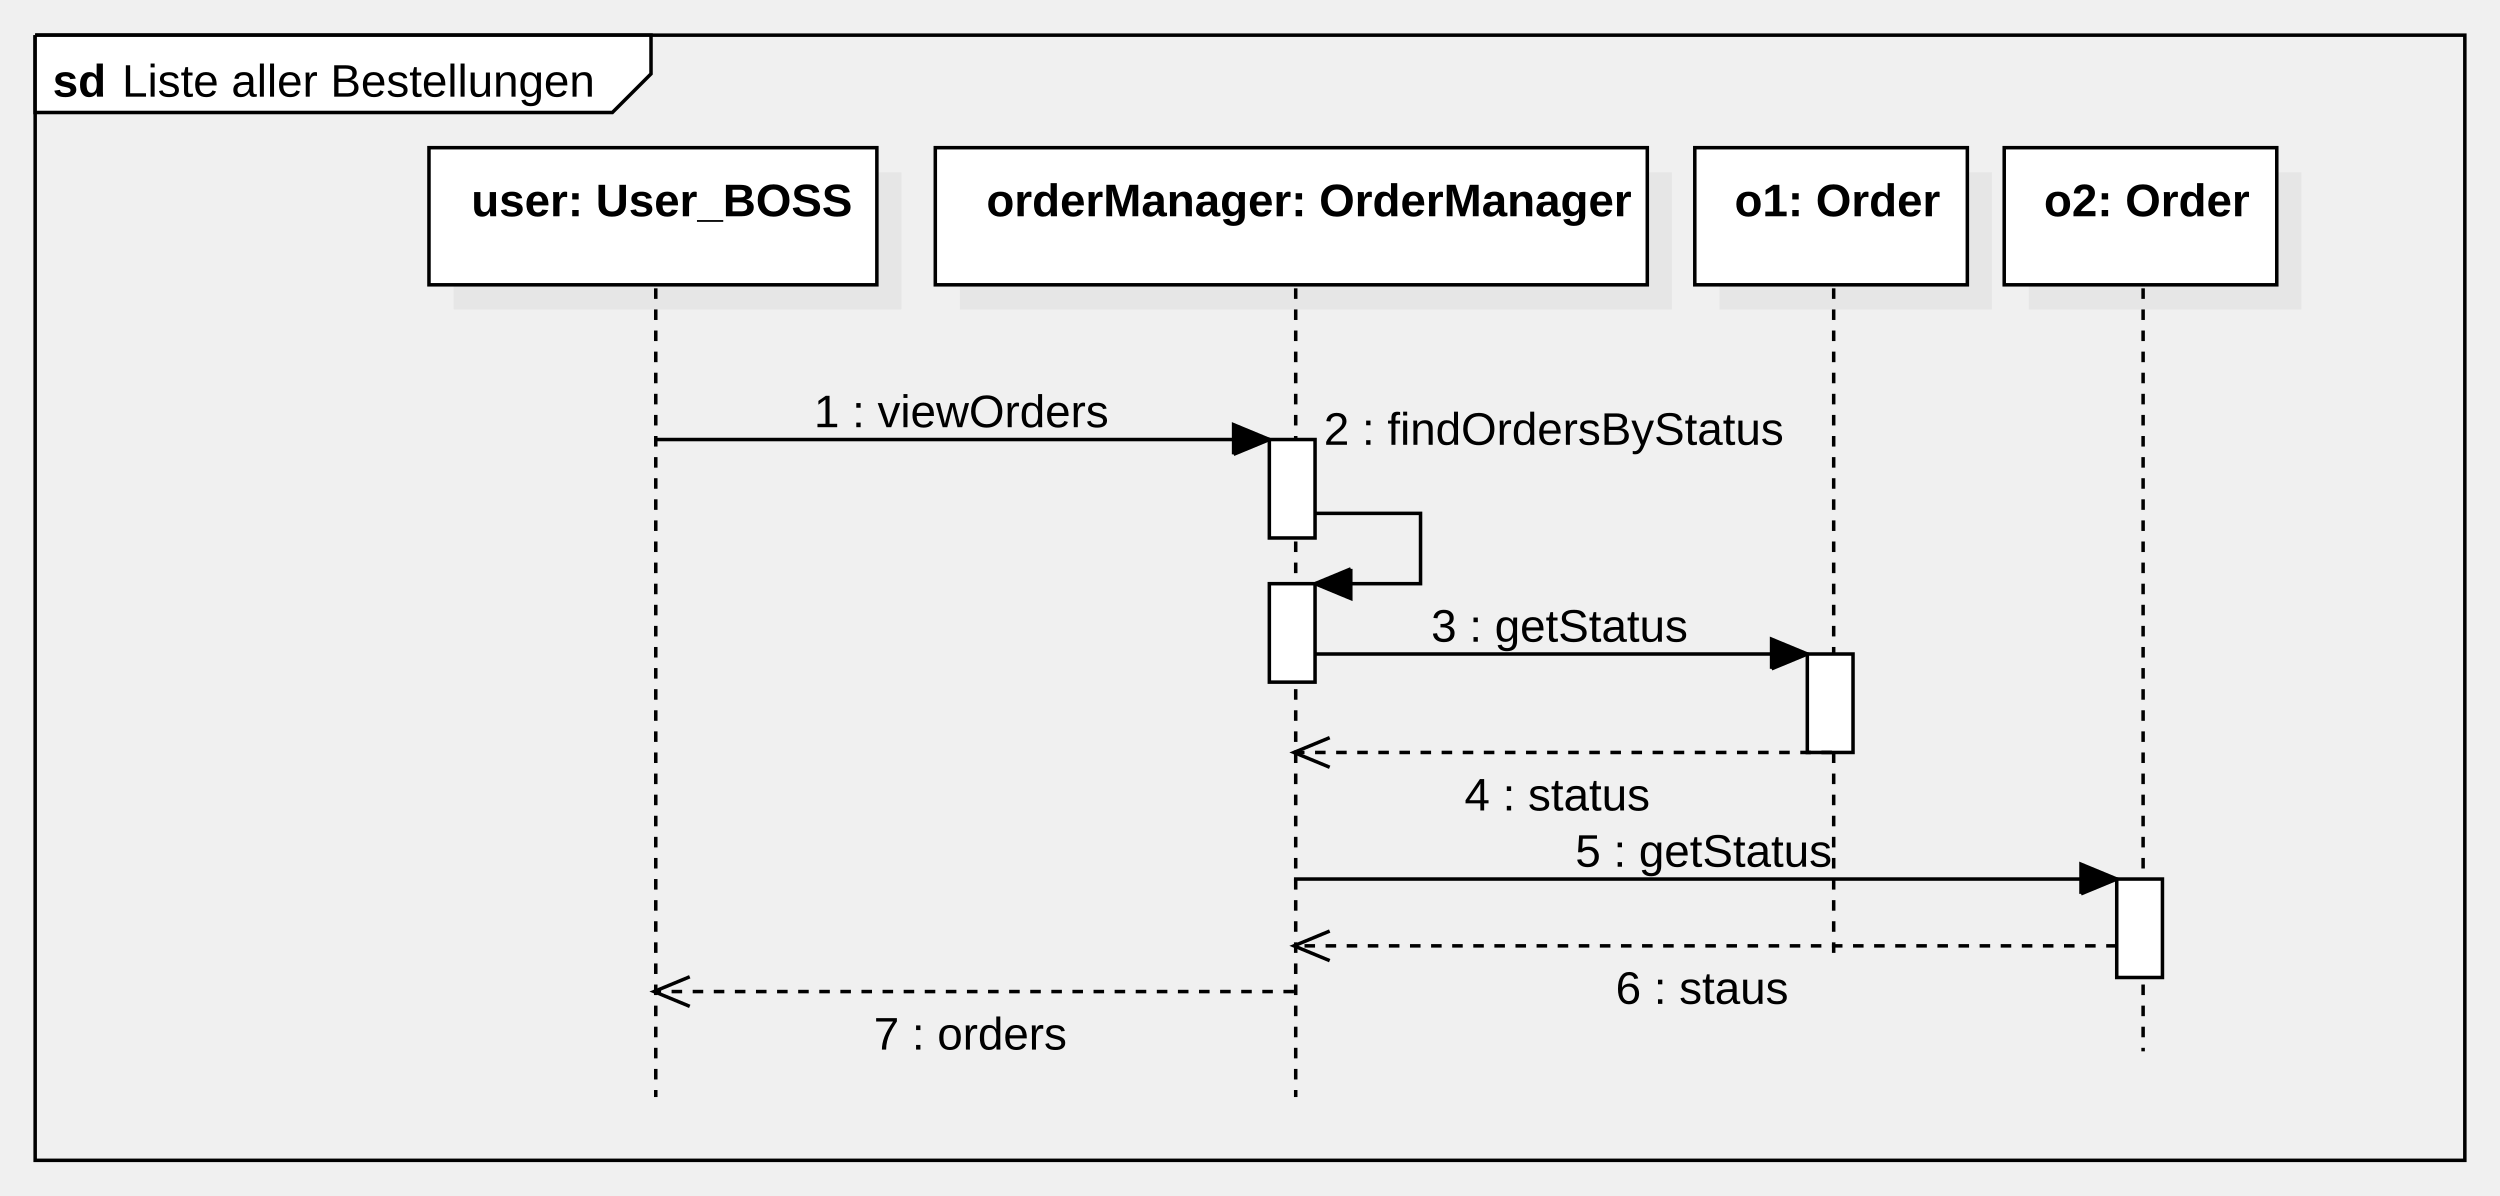
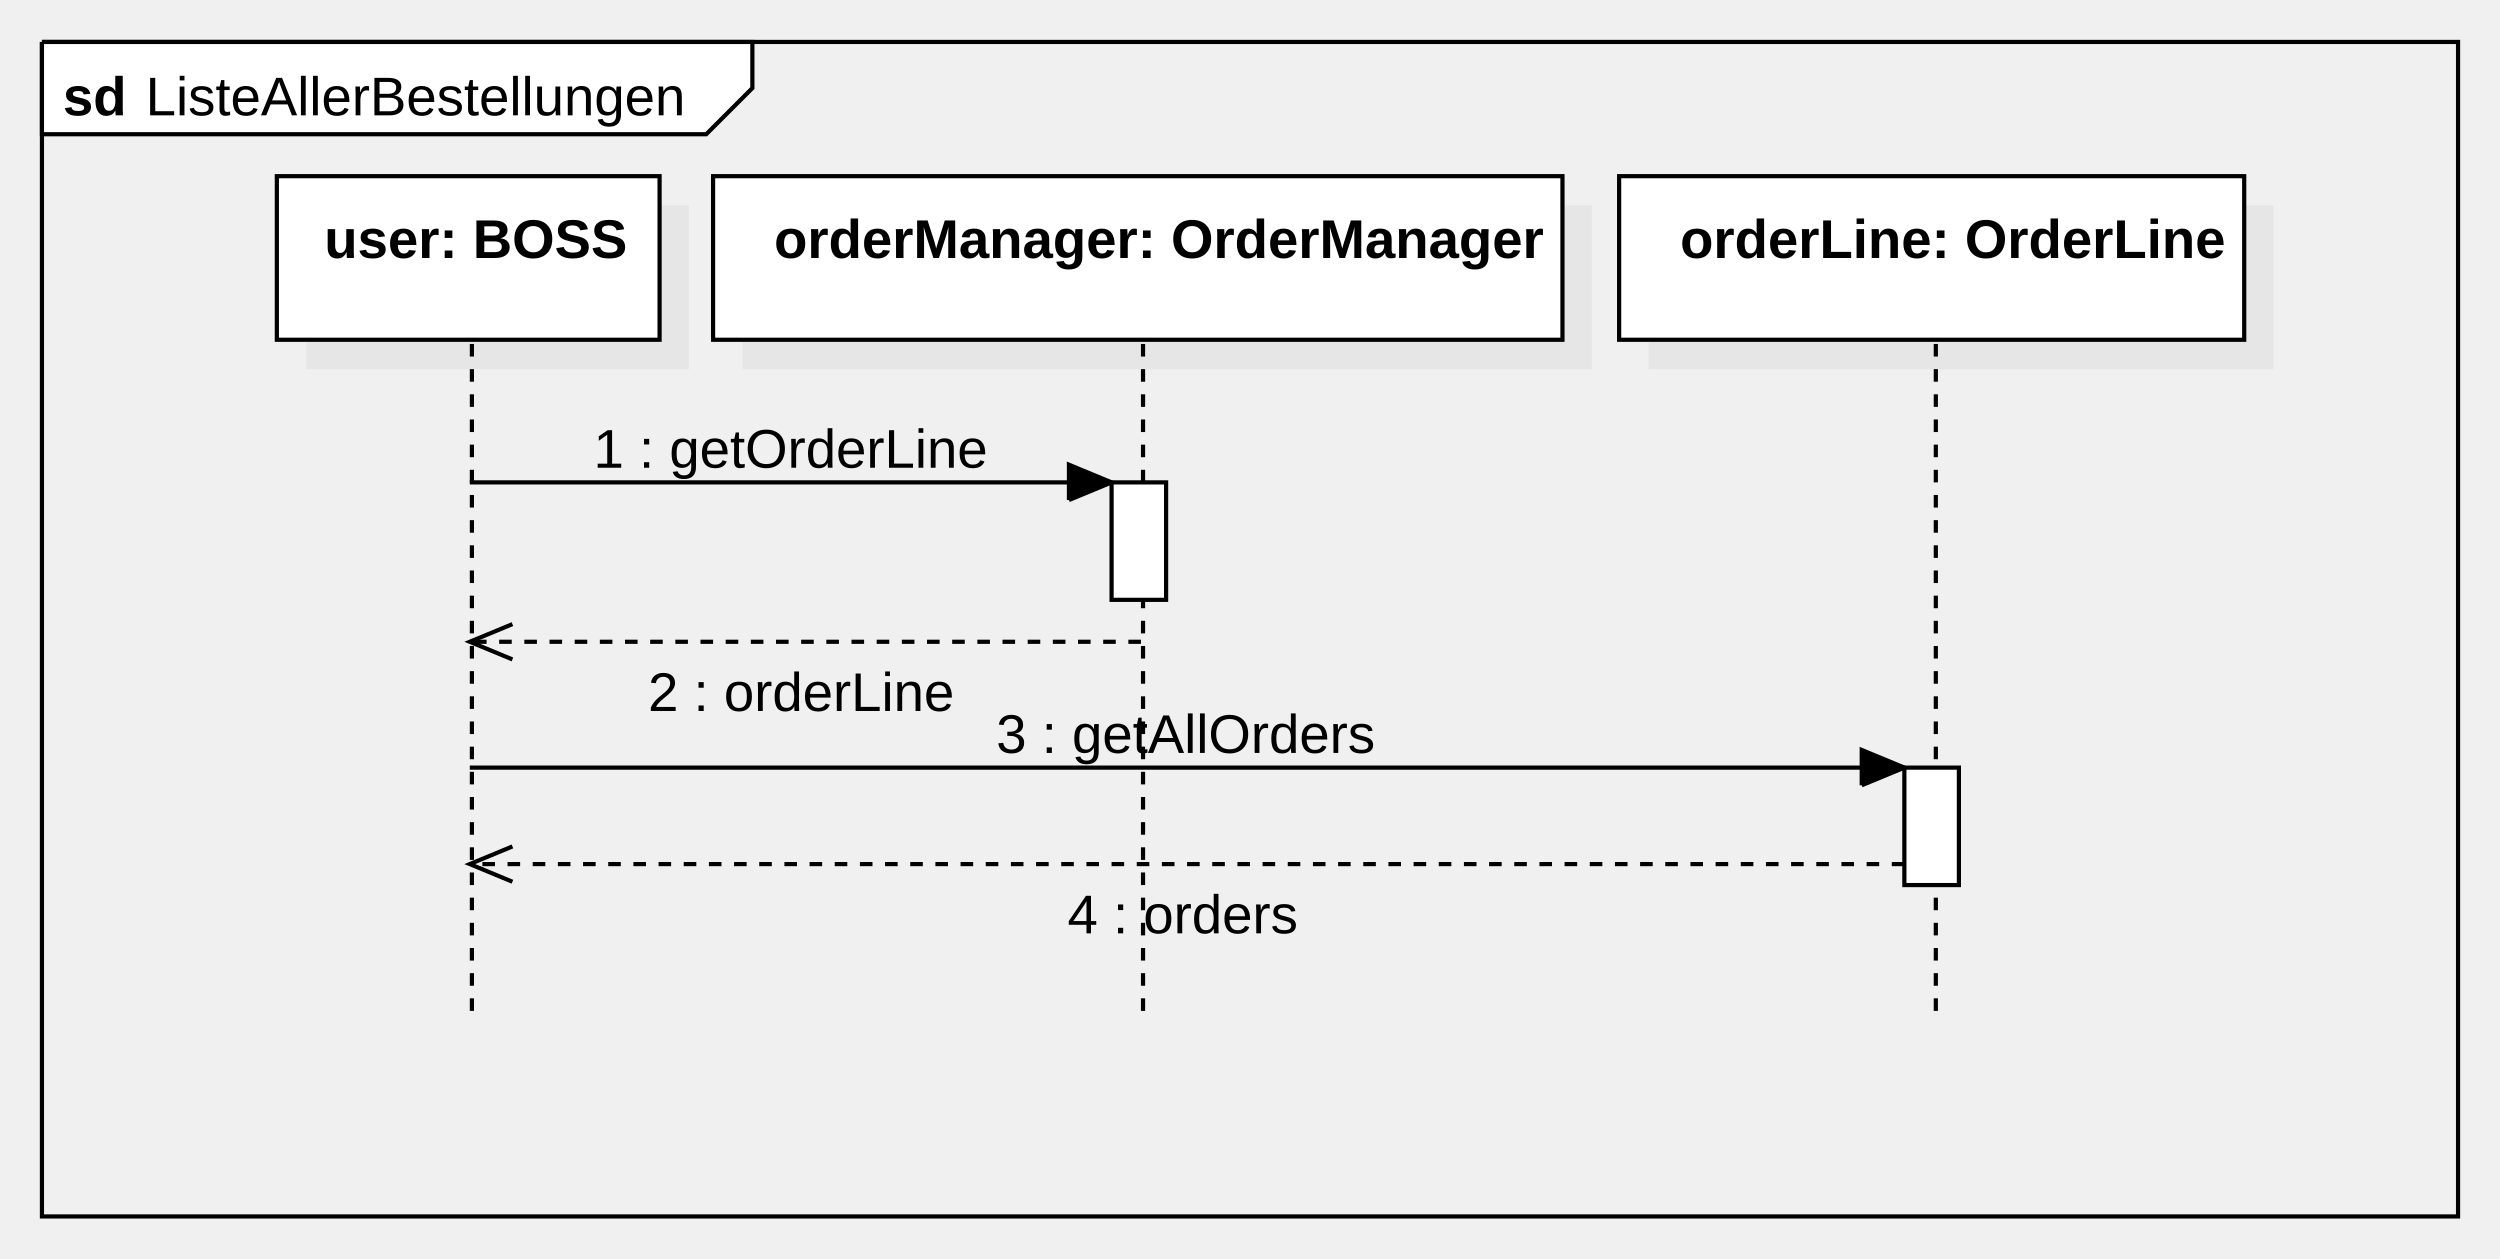
- <svg xmlns="http://www.w3.org/2000/svg" version="1.1" width="711" height="340">
+ <svg xmlns="http://www.w3.org/2000/svg" version="1.1" width="596" height="300">
  <defs />
  <g>
-     <g transform="translate(2,2) scale(1,1)">
-       <path fill="none" stroke="#000000" d="M 8 8 L 699 8 L 699 328 L 8 328 L 8 8" stroke-miterlimit="10" />
+     <g transform="translate(10,2) scale(1,1)">
+       <path fill="none" stroke="#000000" d="M 0 8 L 576 8 L 576 288 L 0 288 L 0 8" stroke-miterlimit="10" />
    </g>
-     <g transform="translate(2,2) scale(1,1)">
-       <path fill="#ffffff" stroke="none" d="M 8 8 L 8 30 L 172.148 30 L 183.148 19 L 183.148 8 L 8 8" />
+     <g transform="translate(10,2) scale(1,1)">
+       <path fill="#ffffff" stroke="none" d="M 0 8 L 0 30 L 158.365 30 L 169.365 19 L 169.365 8 L 0 8" />
    </g>
-     <g transform="translate(2,2) scale(1,1)">
-       <path fill="none" stroke="#000000" d="M 8 8 L 8 30 L 172.148 30 L 183.148 19 L 183.148 8 L 8 8 L 8 8" stroke-miterlimit="10" />
+     <g transform="translate(10,2) scale(1,1)">
+       <path fill="none" stroke="#000000" d="M 0 8 L 0 30 L 158.365 30 L 169.365 19 L 169.365 8 L 0 8 L 0 8" stroke-miterlimit="10" />
    </g>
-     <g transform="translate(2,2) scale(1,1)">
+     <g transform="translate(10,2) scale(1,1)">
      <g>
        <path fill="none" stroke="none" />
-         <text fill="#000000" stroke="none" font-family="Arial" font-size="13px" font-style="normal" font-weight="normal" text-decoration="none" x="32.73" y="25.5">Liste aller Bestellungen</text>
+         <text fill="#000000" stroke="none" font-family="Arial" font-size="13px" font-style="normal" font-weight="normal" text-decoration="none" x="24.73" y="25.5">ListeAllerBestellungen</text>
      </g>
    </g>
-     <g transform="translate(2,2) scale(1,1)">
+     <g transform="translate(10,2) scale(1,1)">
      <g>
        <path fill="none" stroke="none" />
-         <text fill="#000000" stroke="none" font-family="Arial" font-size="13px" font-style="normal" font-weight="bold" text-decoration="none" x="13" y="25.5">sd</text>
+         <text fill="#000000" stroke="none" font-family="Arial" font-size="13px" font-style="normal" font-weight="bold" text-decoration="none" x="5" y="25.5">sd</text>
      </g>
    </g>
-     <g transform="translate(2,2) scale(1,1)">
-       <rect fill="#C0C0C0" stroke="none" x="127" y="47" width="127.38" height="39" opacity="0.2" />
+     <g transform="translate(10,2) scale(1,1)">
+       <rect fill="#C0C0C0" stroke="none" x="63" y="47" width="91.243" height="39" opacity="0.2" />
    </g>
-     <g transform="translate(2,2) scale(1,1)">
-       <rect fill="#ffffff" stroke="none" x="120" y="40" width="127.38" height="39" />
+     <g transform="translate(10,2) scale(1,1)">
+       <rect fill="#ffffff" stroke="none" x="56" y="40" width="91.243" height="39" />
    </g>
-     <g transform="translate(2,2) scale(1,1)">
-       <path fill="none" stroke="#000000" d="M 120 40 L 247.38 40 L 247.38 79 L 120 79 L 120 40 Z Z" stroke-miterlimit="10" />
+     <g transform="translate(10,2) scale(1,1)">
+       <path fill="none" stroke="#000000" d="M 56 40 L 147.243 40 L 147.243 79 L 56 79 L 56 40 Z Z" stroke-miterlimit="10" />
    </g>
-     <g transform="translate(2,2) scale(1,1)">
+     <g transform="translate(10,2) scale(1,1)">
      <g>
        <path fill="none" stroke="none" />
-         <text fill="#000000" stroke="none" font-family="Arial" font-size="13px" font-style="normal" font-weight="bold" text-decoration="none" x="132.033" y="59.5">user: User_BOSS</text>
+         <text fill="#000000" stroke="none" font-family="Arial" font-size="13px" font-style="normal" font-weight="bold" text-decoration="none" x="67.303" y="59.5">user: BOSS</text>
      </g>
    </g>
-     <g transform="translate(2,2) scale(1,1)">
-       <path fill="none" stroke="#000000" d="M 184.5 80 L 184.5 310" stroke-miterlimit="10" stroke-dasharray="3" />
+     <g transform="translate(10,2) scale(1,1)">
+       <path fill="none" stroke="#000000" d="M 102.5 80 L 102.5 239" stroke-miterlimit="10" stroke-dasharray="3" />
    </g>
-     <g transform="translate(2,2) scale(1,1)">
-       <rect fill="#C0C0C0" stroke="none" x="271" y="47" width="202.492" height="39" opacity="0.2" />
+     <g transform="translate(10,2) scale(1,1)">
+       <rect fill="#C0C0C0" stroke="none" x="167" y="47" width="202.492" height="39" opacity="0.2" />
    </g>
-     <g transform="translate(2,2) scale(1,1)">
-       <rect fill="#ffffff" stroke="none" x="264" y="40" width="202.492" height="39" />
+     <g transform="translate(10,2) scale(1,1)">
+       <rect fill="#ffffff" stroke="none" x="160" y="40" width="202.492" height="39" />
    </g>
-     <g transform="translate(2,2) scale(1,1)">
-       <path fill="none" stroke="#000000" d="M 264 40 L 466.492 40 L 466.492 79 L 264 79 L 264 40 Z Z" stroke-miterlimit="10" />
+     <g transform="translate(10,2) scale(1,1)">
+       <path fill="none" stroke="#000000" d="M 160 40 L 362.492 40 L 362.492 79 L 160 79 L 160 40 Z Z" stroke-miterlimit="10" />
    </g>
-     <g transform="translate(2,2) scale(1,1)">
+     <g transform="translate(10,2) scale(1,1)">
      <g>
        <path fill="none" stroke="none" />
-         <text fill="#000000" stroke="none" font-family="Arial" font-size="13px" font-style="normal" font-weight="bold" text-decoration="none" x="278.537" y="59.5">orderManager: OrderManager</text>
+         <text fill="#000000" stroke="none" font-family="Arial" font-size="13px" font-style="normal" font-weight="bold" text-decoration="none" x="174.537" y="59.5">orderManager: OrderManager</text>
      </g>
    </g>
-     <g transform="translate(2,2) scale(1,1)">
-       <path fill="none" stroke="#000000" d="M 366.5 80 L 366.5 310" stroke-miterlimit="10" stroke-dasharray="3" />
+     <g transform="translate(10,2) scale(1,1)">
+       <path fill="none" stroke="#000000" d="M 262.5 80 L 262.5 239" stroke-miterlimit="10" stroke-dasharray="3" />
    </g>
-     <g transform="translate(2,2) scale(1,1)">
-       <rect fill="#C0C0C0" stroke="none" x="487" y="47" width="77.513" height="39" opacity="0.2" />
+     <g transform="translate(10,2) scale(1,1)">
+       <rect fill="#C0C0C0" stroke="none" x="383" y="47" width="149.019" height="39" opacity="0.2" />
    </g>
-     <g transform="translate(2,2) scale(1,1)">
-       <rect fill="#ffffff" stroke="none" x="480" y="40" width="77.513" height="39" />
+     <g transform="translate(10,2) scale(1,1)">
+       <rect fill="#ffffff" stroke="none" x="376" y="40" width="149.019" height="39" />
    </g>
-     <g transform="translate(2,2) scale(1,1)">
-       <path fill="none" stroke="#000000" d="M 480 40 L 557.513 40 L 557.513 79 L 480 79 L 480 40 Z Z" stroke-miterlimit="10" />
+     <g transform="translate(10,2) scale(1,1)">
+       <path fill="none" stroke="#000000" d="M 376 40 L 525.019 40 L 525.019 79 L 376 79 L 376 40 Z Z" stroke-miterlimit="10" />
    </g>
-     <g transform="translate(2,2) scale(1,1)">
+     <g transform="translate(10,2) scale(1,1)">
      <g>
        <path fill="none" stroke="none" />
-         <text fill="#000000" stroke="none" font-family="Arial" font-size="13px" font-style="normal" font-weight="bold" text-decoration="none" x="491.3" y="59.5">o1: Order</text>
+         <text fill="#000000" stroke="none" font-family="Arial" font-size="13px" font-style="normal" font-weight="bold" text-decoration="none" x="390.531" y="59.5">orderLine: OrderLine</text>
      </g>
    </g>
-     <g transform="translate(2,2) scale(1,1)">
-       <path fill="none" stroke="#000000" d="M 519.5 80 L 519.5 272" stroke-miterlimit="10" stroke-dasharray="3" />
+     <g transform="translate(10,2) scale(1,1)">
+       <path fill="none" stroke="#000000" d="M 451.5 80 L 451.5 239" stroke-miterlimit="10" stroke-dasharray="3" />
    </g>
-     <g transform="translate(2,2) scale(1,1)">
-       <rect fill="#C0C0C0" stroke="none" x="575" y="47" width="77.513" height="39" opacity="0.2" />
+     <g transform="translate(10,2) scale(1,1)">
+       <path fill="none" stroke="#000000" d="M 102 113 L 255 113" stroke-miterlimit="10" />
    </g>
-     <g transform="translate(2,2) scale(1,1)">
-       <rect fill="#ffffff" stroke="none" x="568" y="40" width="77.513" height="39" />
+     <g transform="translate(10,2) scale(1,1)">
+       <path fill="#000000" stroke="none" d="M 244.837 117.21 L 255 113 L 244.837 108.79" />
    </g>
-     <g transform="translate(2,2) scale(1,1)">
-       <path fill="none" stroke="#000000" d="M 568 40 L 645.513 40 L 645.513 79 L 568 79 L 568 40 Z Z" stroke-miterlimit="10" />
+     <g transform="translate(10,2) scale(1,1)">
+       <path fill="none" stroke="#000000" d="M 244.837 117.21 L 255 113 L 244.837 108.79 L 244.837 117.21" stroke-miterlimit="10" />
    </g>
-     <g transform="translate(2,2) scale(1,1)">
+     <g transform="translate(10,2) scale(1,1)">
      <g>
        <path fill="none" stroke="none" />
-         <text fill="#000000" stroke="none" font-family="Arial" font-size="13px" font-style="normal" font-weight="bold" text-decoration="none" x="579.3" y="59.5">o2: Order</text>
+         <text fill="#000000" stroke="none" font-family="Arial" font-size="13px" font-style="normal" font-weight="normal" text-decoration="none" x="131.5" y="109.5">1 : getOrderLine</text>
      </g>
    </g>
-     <g transform="translate(2,2) scale(1,1)">
-       <path fill="none" stroke="#000000" d="M 607.5 80 L 607.5 297" stroke-miterlimit="10" stroke-dasharray="3" />
+     <g transform="translate(10,2) scale(1,1)">
+       <rect fill="#ffffff" stroke="none" x="255" y="113" width="13" height="28" />
    </g>
-     <g transform="translate(2,2) scale(1,1)">
-       <path fill="none" stroke="#000000" d="M 184 123 L 359 123" stroke-miterlimit="10" />
+     <g transform="translate(10,2) scale(1,1)">
+       <path fill="none" stroke="#000000" d="M 255 113 L 268 113 L 268 141 L 255 141 L 255 113 Z Z" stroke-miterlimit="10" />
    </g>
-     <g transform="translate(2,2) scale(1,1)">
-       <path fill="#000000" stroke="none" d="M 348.837 127.21 L 359 123 L 348.837 118.79" />
+     <g transform="translate(10,2) scale(1,1)">
+       <path fill="none" stroke="#000000" d="M 262 151 L 102 151" stroke-miterlimit="10" stroke-dasharray="3" />
    </g>
-     <g transform="translate(2,2) scale(1,1)">
-       <path fill="none" stroke="#000000" d="M 348.837 127.21 L 359 123 L 348.837 118.79 L 348.837 127.21" stroke-miterlimit="10" />
+     <g transform="translate(10,2) scale(1,1)">
+       <path fill="none" stroke="#000000" d="M 112.163 146.79 L 102 151 L 112.163 155.21" stroke-miterlimit="10" />
    </g>
-     <g transform="translate(2,2) scale(1,1)">
+     <g transform="translate(10,2) scale(1,1)">
      <g>
        <path fill="none" stroke="none" />
-         <text fill="#000000" stroke="none" font-family="Arial" font-size="13px" font-style="normal" font-weight="normal" text-decoration="none" x="229.5" y="119.5">1 : viewOrders</text>
+         <text fill="#000000" stroke="none" font-family="Arial" font-size="13px" font-style="normal" font-weight="normal" text-decoration="none" x="144.5" y="167.5">2 : orderLine</text>
      </g>
    </g>
-     <g transform="translate(2,2) scale(1,1)">
-       <rect fill="#ffffff" stroke="none" x="359" y="123" width="13" height="28" />
+     <g transform="translate(10,2) scale(1,1)">
+       <path fill="none" stroke="#000000" d="M 102 181 L 444 181" stroke-miterlimit="10" />
    </g>
-     <g transform="translate(2,2) scale(1,1)">
-       <path fill="none" stroke="#000000" d="M 359 123 L 372 123 L 372 151 L 359 151 L 359 123 Z Z" stroke-miterlimit="10" />
+     <g transform="translate(10,2) scale(1,1)">
+       <path fill="#000000" stroke="none" d="M 433.837 185.21 L 444 181 L 433.837 176.79" />
    </g>
-     <g transform="translate(2,2) scale(1,1)">
-       <path fill="none" stroke="#000000" d="M 372 144 L 402 144 L 402 164 L 372 164" stroke-miterlimit="10" />
+     <g transform="translate(10,2) scale(1,1)">
+       <path fill="none" stroke="#000000" d="M 433.837 185.21 L 444 181 L 433.837 176.79 L 433.837 185.21" stroke-miterlimit="10" />
    </g>
-     <g transform="translate(2,2) scale(1,1)">
-       <path fill="#000000" stroke="none" d="M 382.163 159.79 L 372 164 L 382.163 168.21" />
-     </g>
-     <g transform="translate(2,2) scale(1,1)">
-       <path fill="none" stroke="#000000" d="M 382.163 159.79 L 372 164 L 382.163 168.21 L 382.163 159.79" stroke-miterlimit="10" />
-     </g>
-     <g transform="translate(2,2) scale(1,1)">
+     <g transform="translate(10,2) scale(1,1)">
      <g>
        <path fill="none" stroke="none" />
-         <text fill="#000000" stroke="none" font-family="Arial" font-size="13px" font-style="normal" font-weight="normal" text-decoration="none" x="374.5" y="124.5">2 : findOrdersByStatus</text>
+         <text fill="#000000" stroke="none" font-family="Arial" font-size="13px" font-style="normal" font-weight="normal" text-decoration="none" x="227.5" y="177.5">3 : getAllOrders</text>
      </g>
    </g>
-     <g transform="translate(2,2) scale(1,1)">
-       <rect fill="#ffffff" stroke="none" x="359" y="164" width="13" height="28" />
+     <g transform="translate(10,2) scale(1,1)">
+       <rect fill="#ffffff" stroke="none" x="444" y="181" width="13" height="28" />
    </g>
-     <g transform="translate(2,2) scale(1,1)">
-       <path fill="none" stroke="#000000" d="M 359 164 L 372 164 L 372 192 L 359 192 L 359 164 Z Z" stroke-miterlimit="10" />
+     <g transform="translate(10,2) scale(1,1)">
+       <path fill="none" stroke="#000000" d="M 444 181 L 457 181 L 457 209 L 444 209 L 444 181 Z Z" stroke-miterlimit="10" />
    </g>
-     <g transform="translate(2,2) scale(1,1)">
-       <path fill="none" stroke="#000000" d="M 372 184 L 512 184" stroke-miterlimit="10" />
+     <g transform="translate(10,2) scale(1,1)">
+       <path fill="none" stroke="#000000" d="M 444 204 L 102 204" stroke-miterlimit="10" stroke-dasharray="3" />
    </g>
-     <g transform="translate(2,2) scale(1,1)">
-       <path fill="#000000" stroke="none" d="M 501.837 188.21 L 512 184 L 501.837 179.79" />
+     <g transform="translate(10,2) scale(1,1)">
+       <path fill="none" stroke="#000000" d="M 112.163 199.79 L 102 204 L 112.163 208.21" stroke-miterlimit="10" />
    </g>
-     <g transform="translate(2,2) scale(1,1)">
-       <path fill="none" stroke="#000000" d="M 501.837 188.21 L 512 184 L 501.837 179.79 L 501.837 188.21" stroke-miterlimit="10" />
-     </g>
-     <g transform="translate(2,2) scale(1,1)">
+     <g transform="translate(10,2) scale(1,1)">
      <g>
        <path fill="none" stroke="none" />
-         <text fill="#000000" stroke="none" font-family="Arial" font-size="13px" font-style="normal" font-weight="normal" text-decoration="none" x="405.026" y="180.5">3 : getStatus</text>
-       </g>
-     </g>
-     <g transform="translate(2,2) scale(1,1)">
-       <rect fill="#ffffff" stroke="none" x="512" y="184" width="13" height="28" />
-     </g>
-     <g transform="translate(2,2) scale(1,1)">
-       <path fill="none" stroke="#000000" d="M 512 184 L 525 184 L 525 212 L 512 212 L 512 184 Z Z" stroke-miterlimit="10" />
-     </g>
-     <g transform="translate(2,2) scale(1,1)">
-       <path fill="none" stroke="#000000" d="M 519 212 L 366 212" stroke-miterlimit="10" stroke-dasharray="3" />
-     </g>
-     <g transform="translate(2,2) scale(1,1)">
-       <path fill="none" stroke="#000000" d="M 376.163 207.79 L 366 212 L 376.163 216.21" stroke-miterlimit="10" />
-     </g>
-     <g transform="translate(2,2) scale(1,1)">
-       <g>
-         <path fill="none" stroke="none" />
-         <text fill="#000000" stroke="none" font-family="Arial" font-size="13px" font-style="normal" font-weight="normal" text-decoration="none" x="414.5" y="228.5">4 : status</text>
-       </g>
-     </g>
-     <g transform="translate(2,2) scale(1,1)">
-       <path fill="none" stroke="#000000" d="M 366 248 L 600 248" stroke-miterlimit="10" />
-     </g>
-     <g transform="translate(2,2) scale(1,1)">
-       <path fill="#000000" stroke="none" d="M 589.837 252.21 L 600 248 L 589.837 243.79" />
-     </g>
-     <g transform="translate(2,2) scale(1,1)">
-       <path fill="none" stroke="#000000" d="M 589.837 252.21 L 600 248 L 589.837 243.79 L 589.837 252.21" stroke-miterlimit="10" />
-     </g>
-     <g transform="translate(2,2) scale(1,1)">
-       <g>
-         <path fill="none" stroke="none" />
-         <text fill="#000000" stroke="none" font-family="Arial" font-size="13px" font-style="normal" font-weight="normal" text-decoration="none" x="446.026" y="244.5">5 : getStatus</text>
-       </g>
-     </g>
-     <g transform="translate(2,2) scale(1,1)">
-       <rect fill="#ffffff" stroke="none" x="600" y="248" width="13" height="28" />
-     </g>
-     <g transform="translate(2,2) scale(1,1)">
-       <path fill="none" stroke="#000000" d="M 600 248 L 613 248 L 613 276 L 600 276 L 600 248 Z Z" stroke-miterlimit="10" />
-     </g>
-     <g transform="translate(2,2) scale(1,1)">
-       <path fill="none" stroke="#000000" d="M 600 267 L 366 267" stroke-miterlimit="10" stroke-dasharray="3" />
-     </g>
-     <g transform="translate(2,2) scale(1,1)">
-       <path fill="none" stroke="#000000" d="M 376.163 262.79 L 366 267 L 376.163 271.21" stroke-miterlimit="10" />
-     </g>
-     <g transform="translate(2,2) scale(1,1)">
-       <g>
-         <path fill="none" stroke="none" />
-         <text fill="#000000" stroke="none" font-family="Arial" font-size="13px" font-style="normal" font-weight="normal" text-decoration="none" x="457.5" y="283.5">6 : staus</text>
-       </g>
-     </g>
-     <g transform="translate(2,2) scale(1,1)">
-       <path fill="none" stroke="#000000" d="M 366 280 L 184 280" stroke-miterlimit="10" stroke-dasharray="3" />
-     </g>
-     <g transform="translate(2,2) scale(1,1)">
-       <path fill="none" stroke="#000000" d="M 194.163 275.79 L 184 280 L 194.163 284.21" stroke-miterlimit="10" />
-     </g>
-     <g transform="translate(2,2) scale(1,1)">
-       <g>
-         <path fill="none" stroke="none" />
-         <text fill="#000000" stroke="none" font-family="Arial" font-size="13px" font-style="normal" font-weight="normal" text-decoration="none" x="246.5" y="296.5">7 : orders</text>
+         <text fill="#000000" stroke="none" font-family="Arial" font-size="13px" font-style="normal" font-weight="normal" text-decoration="none" x="244.5" y="220.5">4 : orders</text>
      </g>
    </g>
  </g>
</svg>
